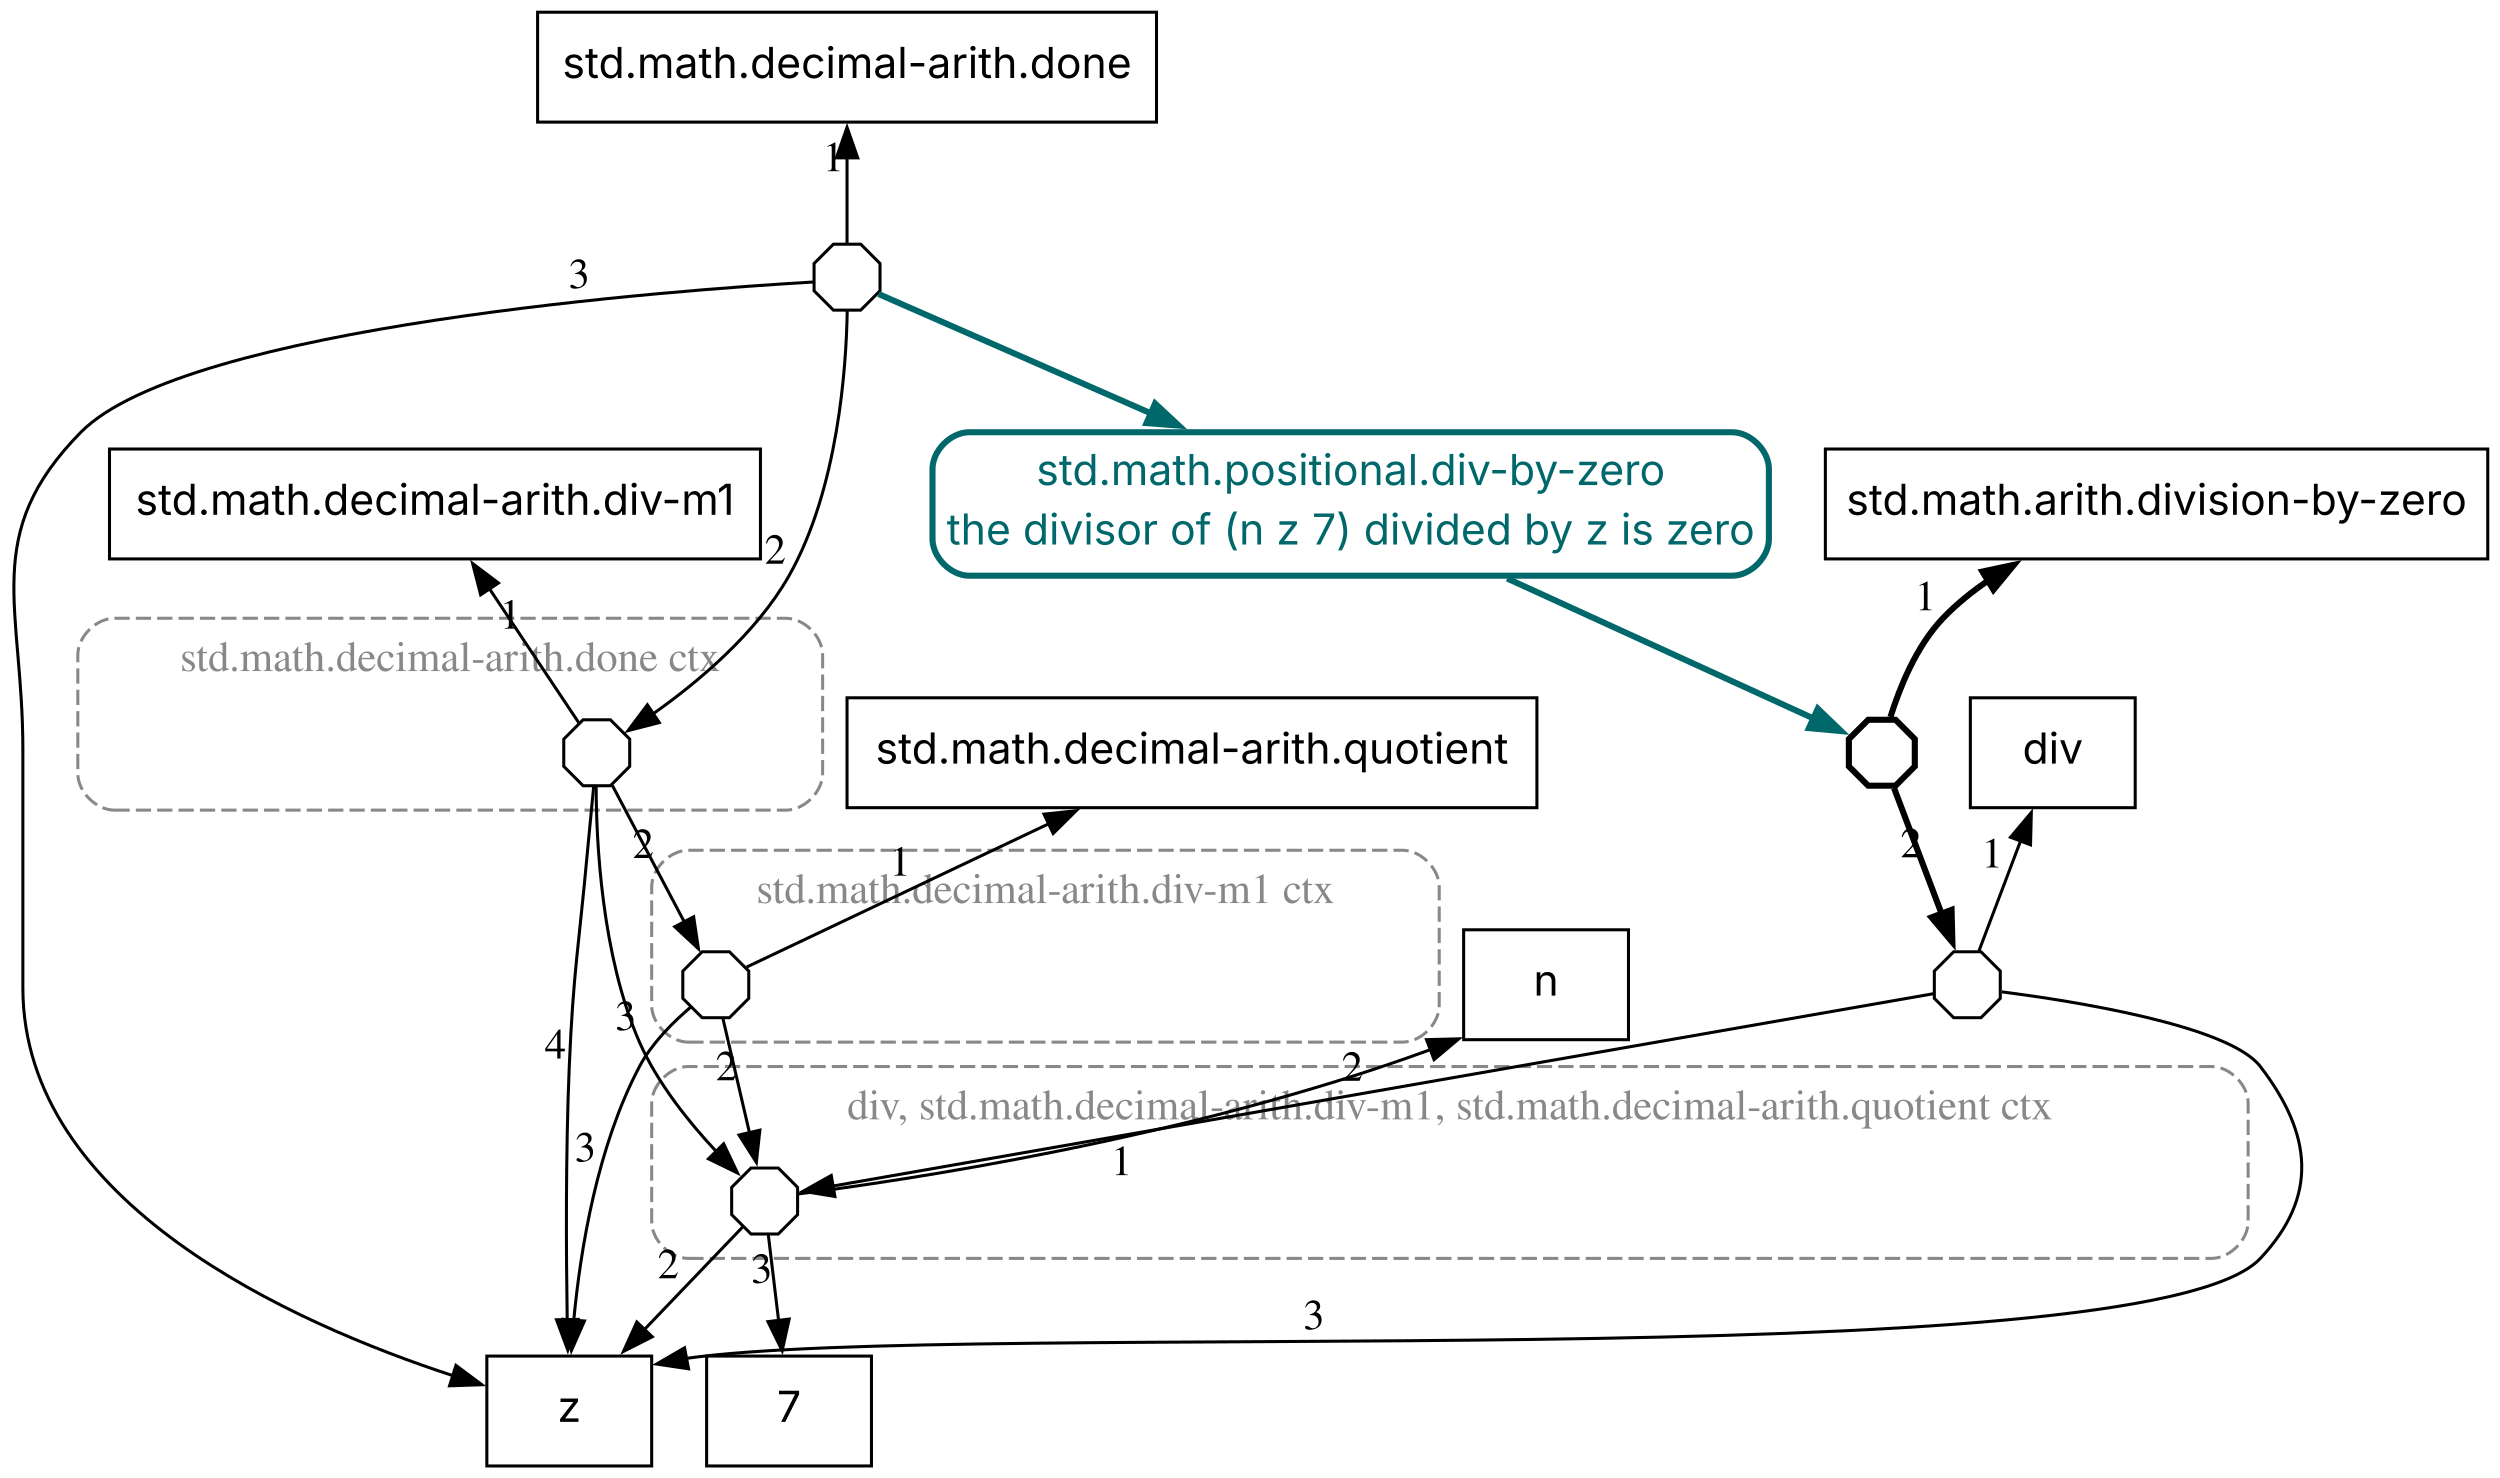
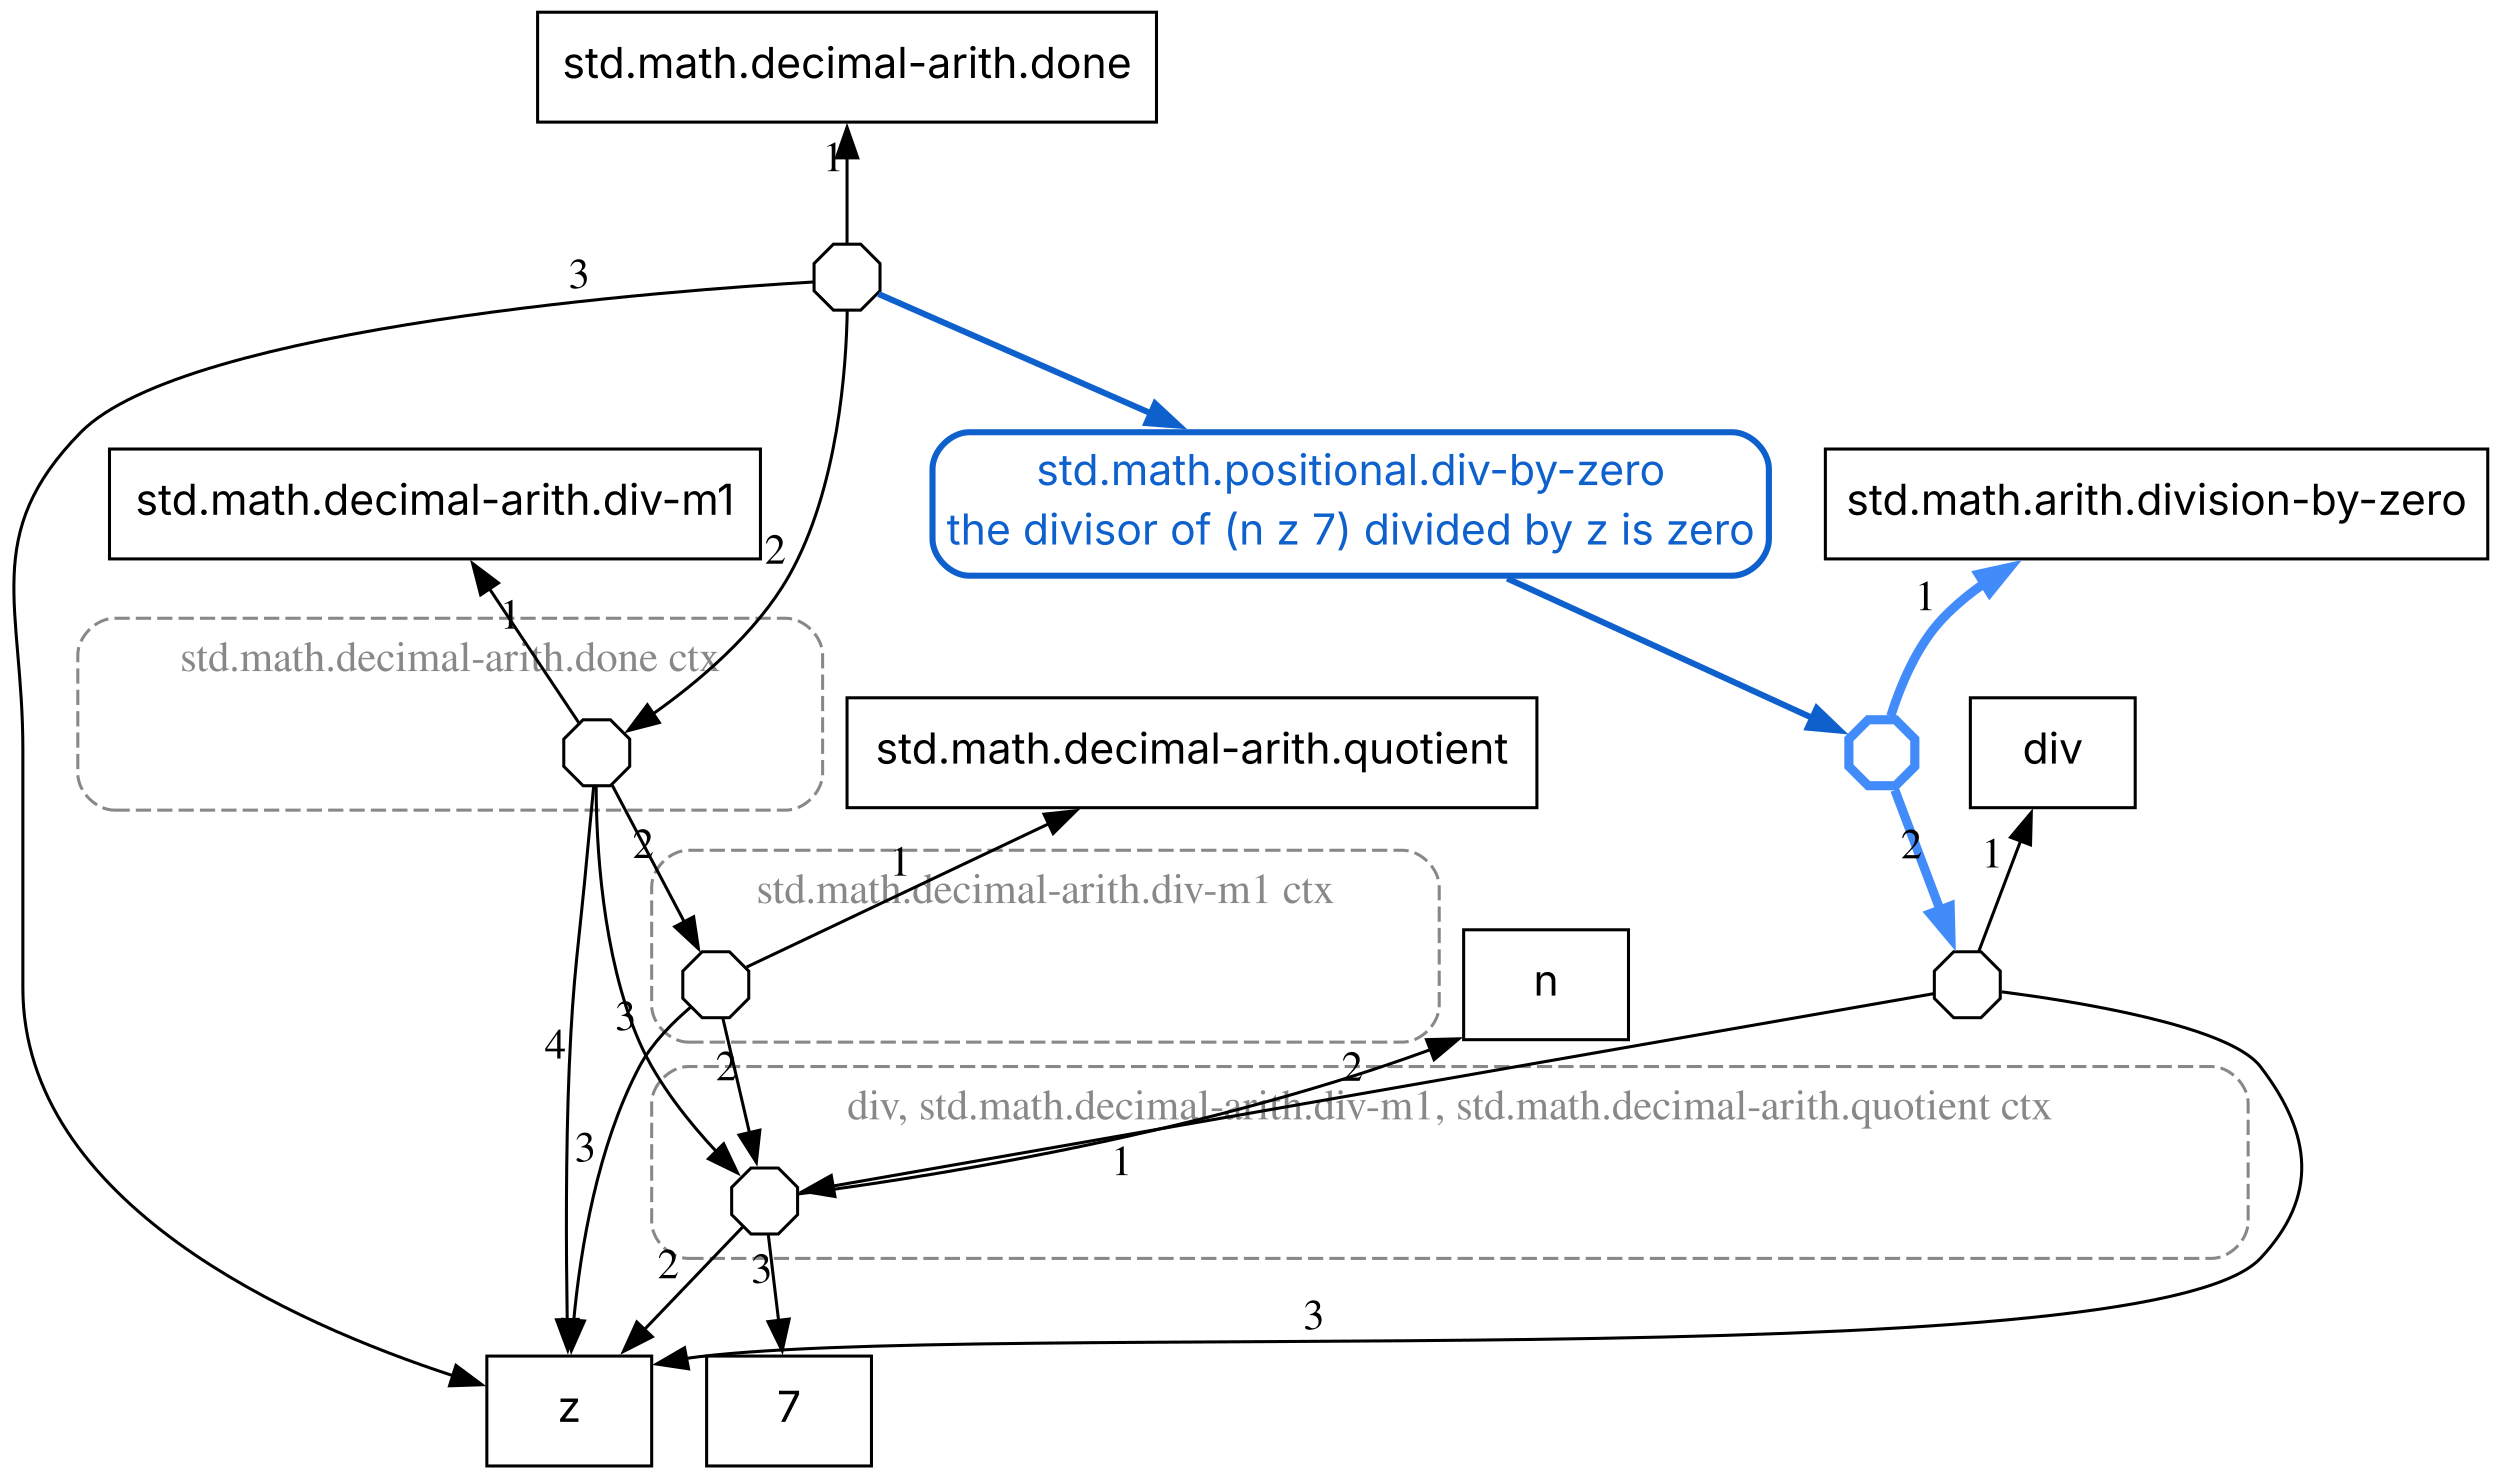
<svg xmlns="http://www.w3.org/2000/svg" width="819pt" height="484pt" viewBox="0.00 0.00 819.00 484.00">
  <g id="graph0" class="graph" transform="scale(1 1) rotate(0) translate(4 480.25)">
    <polygon fill="white" stroke="none" points="-4,4 -4,-480.25 814.99,-480.25 814.99,4 -4,4" />
    <g id="clust1" class="cluster">
      <path fill="none" stroke="#888888" stroke-dasharray="5,2" d="M221.49,-68C221.49,-68 720.49,-68 720.49,-68 726.49,-68 732.49,-74 732.49,-80 732.49,-80 732.49,-118.85 732.49,-118.85 732.49,-124.85 726.49,-130.85 720.49,-130.85 720.49,-130.85 221.49,-130.85 221.49,-130.85 215.49,-130.85 209.49,-124.85 209.49,-118.85 209.49,-118.85 209.49,-80 209.49,-80 209.49,-74 215.49,-68 221.49,-68" />
      <text xml:space="preserve" text-anchor="middle" x="470.99" y="-113.55" font-family="Times,serif" font-size="14.00" fill="#888888">div, std.math.decimal-arith.div-m1, std.math.decimal-arith.quotient ctx</text>
    </g>
    <g id="clust2" class="cluster">
      <path fill="none" stroke="#888888" stroke-dasharray="5,2" d="M221.49,-138.85C221.49,-138.85 455.49,-138.85 455.49,-138.85 461.49,-138.85 467.49,-144.85 467.49,-150.85 467.49,-150.85 467.49,-189.7 467.49,-189.7 467.49,-195.7 461.49,-201.7 455.49,-201.7 455.49,-201.7 221.49,-201.7 221.49,-201.7 215.49,-201.7 209.49,-195.7 209.49,-189.7 209.49,-189.7 209.49,-150.85 209.49,-150.85 209.49,-144.85 215.49,-138.85 221.49,-138.85" />
      <text xml:space="preserve" text-anchor="middle" x="338.49" y="-184.4" font-family="Times,serif" font-size="14.00" fill="#888888">std.math.decimal-arith.div-m1 ctx</text>
    </g>
    <g id="clust3" class="cluster">
      <path fill="none" stroke="#888888" stroke-dasharray="5,2" d="M33.49,-214.85C33.49,-214.85 253.49,-214.85 253.49,-214.85 259.49,-214.85 265.49,-220.85 265.49,-226.85 265.49,-226.85 265.49,-265.7 265.49,-265.7 265.49,-271.7 259.49,-277.7 253.49,-277.7 253.49,-277.7 33.49,-277.7 33.49,-277.7 27.49,-277.7 21.49,-271.7 21.49,-265.7 21.49,-265.7 21.49,-226.85 21.49,-226.85 21.49,-220.85 27.49,-214.85 33.49,-214.85" />
      <text xml:space="preserve" text-anchor="middle" x="143.49" y="-260.4" font-family="Times,serif" font-size="14.00" fill="#888888">std.math.decimal-arith.done ctx</text>
    </g>
    <g id="node1" class="node">
      <polygon fill="none" stroke="black" points="284.29,-384.98 284.29,-393.92 277.97,-400.25 269.02,-400.25 262.69,-393.92 262.69,-384.98 269.02,-378.65 277.97,-378.65 284.29,-384.98" />
    </g>
    <g id="node6" class="node">
      <polygon fill="none" stroke="black" points="202.29,-229.18 202.29,-238.12 195.97,-244.45 187.02,-244.45 180.69,-238.12 180.69,-229.18 187.02,-222.85 195.97,-222.85 202.29,-229.18" />
    </g>
    <g id="edge2" class="edge">
      <path fill="none" stroke="black" d="M273.55,-378.4C273.25,-359.99 270.59,-320.12 254.49,-291.65 243.74,-272.64 224.35,-256.55 209.92,-246.37" />
      <polygon fill="black" stroke="black" points="211.98,-243.54 201.73,-240.88 208.08,-249.35 211.98,-243.54" />
      <text xml:space="preserve" text-anchor="middle" x="249.98" y="-295.57" font-family="Times,serif" font-size="14.00">2</text>
    </g>
    <g id="node7" class="node">
-       <path fill="none" stroke="#00686b" stroke-width="2" d="M563.49,-338.65C563.49,-338.65 313.49,-338.65 313.49,-338.65 307.49,-338.65 301.49,-332.65 301.49,-326.65 301.49,-326.65 301.49,-303.65 301.49,-303.65 301.49,-297.65 307.49,-291.65 313.49,-291.65 313.49,-291.65 563.49,-291.65 563.49,-291.65 569.49,-291.65 575.49,-297.65 575.49,-303.65 575.49,-303.65 575.49,-326.65 575.49,-326.65 575.49,-332.65 569.49,-338.65 563.49,-338.65" />
-       <text xml:space="preserve" text-anchor="middle" x="438.49" y="-321.35" font-family="Inter" font-size="14.00" fill="#00686b">std.math.positional.div-by-zero</text>
-       <text xml:space="preserve" text-anchor="middle" x="438.49" y="-301.85" font-family="Inter" font-size="14.00" fill="#00686b">the divisor of (n z 7) divided by z is zero</text>
+       <path fill="none" stroke="#0e61cc" stroke-width="2" d="M563.49,-338.65C563.49,-338.65 313.49,-338.65 313.49,-338.65 307.49,-338.65 301.49,-332.65 301.49,-326.65 301.49,-326.65 301.49,-303.65 301.49,-303.65 301.49,-297.65 307.49,-291.65 313.49,-291.65 313.49,-291.65 563.49,-291.65 563.49,-291.65 569.49,-291.65 575.49,-297.65 575.49,-303.65 575.49,-303.65 575.49,-326.65 575.49,-326.65 575.49,-332.65 569.49,-338.65 563.49,-338.65" />
+       <text xml:space="preserve" text-anchor="middle" x="438.49" y="-321.35" font-family="Inter" font-size="14.00" fill="#0e61cc">std.math.positional.div-by-zero</text>
+       <text xml:space="preserve" text-anchor="middle" x="438.49" y="-301.85" font-family="Inter" font-size="14.00" fill="#0e61cc">the divisor of (n z 7) divided by z is zero</text>
    </g>
    <g id="edge19" class="edge">
-       <path fill="none" stroke="#00686b" stroke-width="2" d="M283.81,-383.93C301.61,-376.13 339.42,-359.56 373.2,-344.76" />
-       <polygon fill="#00686b" stroke="#00686b" stroke-width="2" points="374.41,-348.05 382.17,-340.83 371.6,-341.64 374.41,-348.05" />
+       <path fill="none" stroke="#0e61cc" stroke-width="2" d="M283.81,-383.93C301.61,-376.13 339.42,-359.56 373.2,-344.76" />
+       <polygon fill="#0e61cc" stroke="#0e61cc" stroke-width="2" points="374.41,-348.05 382.17,-340.83 371.6,-341.64 374.41,-348.05" />
    </g>
    <g id="node9" class="node">
      <polygon fill="none" stroke="black" points="209.49,-36 155.49,-36 155.49,0 209.49,0 209.49,-36" />
      <text xml:space="preserve" text-anchor="middle" x="182.49" y="-14.45" font-family="Inter" font-size="14.00">z</text>
    </g>
    <g id="edge3" class="edge">
      <path fill="none" stroke="black" d="M262.33,-387.86C218.24,-385.27 56.86,-373.55 22.49,-338.65 -10.48,-305.17 3.49,-281.64 3.49,-234.65 3.49,-234.65 3.49,-234.65 3.49,-156.65 3.49,-86.16 91.8,-46.78 144.36,-29.59" />
      <polygon fill="black" stroke="black" points="145.37,-32.94 153.86,-26.61 143.27,-26.26 145.37,-32.94" />
      <text xml:space="preserve" text-anchor="middle" x="185.73" y="-385.87" font-family="Times,serif" font-size="14.00">3</text>
    </g>
    <g id="node2" class="node">
-       <polygon fill="none" stroke="black" stroke-width="2" points="623.29,-229.18 623.29,-238.12 616.97,-244.45 608.02,-244.45 601.69,-238.12 601.69,-229.18 608.02,-222.85 616.97,-222.85 623.29,-229.18" />
+       <polygon fill="none" stroke="#418cfa" stroke-width="3" points="623.29,-229.18 623.29,-238.12 616.97,-244.45 608.02,-244.45 601.69,-238.12 601.69,-229.18 608.02,-222.85 616.97,-222.85 623.29,-229.18" />
    </g>
    <g id="node3" class="node">
      <polygon fill="none" stroke="black" points="651.29,-153.18 651.29,-162.12 644.97,-168.45 636.02,-168.45 629.69,-162.12 629.69,-153.18 636.02,-146.85 644.97,-146.85 651.29,-153.18" />
    </g>
    <g id="edge5" class="edge">
-       <path fill="none" stroke="black" stroke-width="2" d="M616.5,-222.05C620.58,-211.27 627.02,-194.24 632.21,-180.55" />
-       <polygon fill="black" stroke="black" stroke-width="2" points="635.33,-182.18 635.6,-171.59 628.78,-179.7 635.33,-182.18" />
-       <text xml:space="preserve" text-anchor="middle" x="622.06" y="-199.41" font-family="Times,serif" font-size="14.00">2</text>
+       <path fill="none" stroke="#418cfa" stroke-width="3" d="M616.75,-221.41C620.7,-210.95 626.72,-195.04 631.71,-181.86" />
+       <polygon fill="#418cfa" stroke="#418cfa" stroke-width="3" points="634.87,-183.41 635.13,-172.82 628.32,-180.93 634.87,-183.41" />
+       <text xml:space="preserve" text-anchor="middle" x="622.2" y="-199.05" font-family="Times,serif" font-size="14.00">2</text>
    </g>
    <g id="node4" class="node">
      <polygon fill="none" stroke="black" points="257.29,-82.33 257.29,-91.27 250.97,-97.6 242.02,-97.6 235.69,-91.27 235.69,-82.33 242.02,-76 250.97,-76 257.29,-82.33" />
    </g>
    <g id="edge11" class="edge">
      <path fill="none" stroke="black" d="M629.54,-154.74C576.09,-145.4 342.12,-104.51 268.65,-91.67" />
      <polygon fill="black" stroke="black" points="269.52,-88.27 259.07,-90 268.32,-95.17 269.52,-88.27" />
      <text xml:space="preserve" text-anchor="middle" x="439.01" y="-126.18" font-family="Times,serif" font-size="14.00">2</text>
    </g>
    <g id="edge12" class="edge">
      <path fill="none" stroke="black" d="M651.79,-155.32C674.88,-152.35 726.15,-144.34 736.49,-130.85 753.49,-108.68 755.63,-88.35 736.49,-68 698.81,-27.91 312.34,-48.25 220.71,-35.23" />
      <polygon fill="black" stroke="black" points="221.57,-31.83 211.09,-33.39 220.26,-38.71 221.57,-31.83" />
      <text xml:space="preserve" text-anchor="middle" x="426.43" y="-44.8" font-family="Times,serif" font-size="14.00">3</text>
    </g>
    <g id="edge17" class="edge">
      <path fill="none" stroke="black" d="M239.4,-78.4C231.57,-70.23 218.54,-56.63 206.92,-44.5" />
      <polygon fill="black" stroke="black" points="209.68,-42.32 200.24,-37.52 204.63,-47.16 209.68,-42.32" />
      <text xml:space="preserve" text-anchor="middle" x="214.91" y="-61.49" font-family="Times,serif" font-size="14.00">2</text>
    </g>
    <g id="node15" class="node">
      <polygon fill="none" stroke="black" points="281.49,-36 227.49,-36 227.49,0 281.49,0 281.49,-36" />
      <text xml:space="preserve" text-anchor="middle" x="254.49" y="-14.45" font-family="Inter" font-size="14.00">7</text>
    </g>
    <g id="edge18" class="edge">
      <path fill="none" stroke="black" d="M247.71,-75.65C248.61,-68.15 249.88,-57.54 251.08,-47.53" />
      <polygon fill="black" stroke="black" points="254.53,-48.12 252.24,-37.77 247.58,-47.28 254.53,-48.12" />
      <text xml:space="preserve" text-anchor="middle" x="245.56" y="-59.99" font-family="Times,serif" font-size="14.00">3</text>
    </g>
    <g id="node5" class="node">
      <polygon fill="none" stroke="black" points="241.29,-153.18 241.29,-162.12 234.97,-168.45 226.02,-168.45 219.69,-162.12 219.69,-153.18 226.02,-146.85 234.97,-146.85 241.29,-153.18" />
    </g>
    <g id="edge14" class="edge">
      <path fill="none" stroke="black" d="M232.85,-146.49C235.15,-136.63 238.7,-121.35 241.6,-108.86" />
      <polygon fill="black" stroke="black" points="244.93,-110.01 243.78,-99.47 238.11,-108.42 244.93,-110.01" />
      <text xml:space="preserve" text-anchor="middle" x="233.95" y="-126.35" font-family="Times,serif" font-size="14.00">2</text>
    </g>
    <g id="edge15" class="edge">
      <path fill="none" stroke="black" d="M222.26,-150.31C216.67,-145.56 209.57,-138.57 205.49,-130.85 191.69,-104.73 186.16,-71.12 183.95,-47.59" />
      <polygon fill="black" stroke="black" points="187.46,-47.5 183.19,-37.8 180.48,-48.05 187.46,-47.5" />
      <text xml:space="preserve" text-anchor="middle" x="187.75" y="-99.75" font-family="Times,serif" font-size="14.00">3</text>
    </g>
    <g id="edge8" class="edge">
      <path fill="none" stroke="black" d="M191.3,-222.6C191.33,-204.9 193.02,-167.36 205.49,-138.85 211.43,-125.28 221.95,-112.29 230.85,-102.81" />
      <polygon fill="black" stroke="black" points="233.07,-105.54 237.61,-95.97 228.09,-100.62 233.07,-105.54" />
      <text xml:space="preserve" text-anchor="middle" x="201" y="-142.79" font-family="Times,serif" font-size="14.00">3</text>
    </g>
    <g id="edge7" class="edge">
      <path fill="none" stroke="black" d="M196.59,-222.98C202.58,-211.61 212.66,-192.48 220.28,-178.03" />
      <polygon fill="black" stroke="black" points="223.24,-179.91 224.81,-169.43 217.05,-176.65 223.24,-179.91" />
      <text xml:space="preserve" text-anchor="middle" x="206.72" y="-199.17" font-family="Times,serif" font-size="14.00">2</text>
    </g>
    <g id="edge9" class="edge">
      <path fill="none" stroke="black" d="M190.49,-222.62C189.89,-216.56 189.13,-208.69 188.49,-201.7 185.64,-170.23 183.83,-162.42 182.49,-130.85 181.3,-102.69 181.46,-70.52 181.82,-47.92" />
      <polygon fill="black" stroke="black" points="185.32,-48.02 182.01,-37.96 178.32,-47.89 185.32,-48.02" />
      <text xml:space="preserve" text-anchor="middle" x="177.94" y="-133.48" font-family="Times,serif" font-size="14.00">4</text>
    </g>
    <g id="edge20" class="edge">
-       <path fill="none" stroke="#00686b" stroke-width="2" d="M489.76,-290.73C523.07,-275.51 564.84,-256.42 590.05,-244.9" />
-       <polygon fill="#00686b" stroke="#00686b" stroke-width="2" points="591.51,-248.09 599.15,-240.75 588.6,-241.72 591.51,-248.09" />
+       <path fill="none" stroke="#0e61cc" stroke-width="2" d="M489.76,-290.73C523.05,-275.52 564.79,-256.44 590.02,-244.92" />
+       <polygon fill="#0e61cc" stroke="#0e61cc" stroke-width="2" points="591.17,-248.24 598.81,-240.9 588.26,-241.87 591.17,-248.24" />
    </g>
    <g id="node8" class="node">
      <polygon fill="none" stroke="black" points="374.87,-476.25 172.12,-476.25 172.12,-440.25 374.87,-440.25 374.87,-476.25" />
      <text xml:space="preserve" text-anchor="middle" x="273.49" y="-454.7" font-family="Inter" font-size="14.00">std.math.decimal-arith.done</text>
    </g>
    <g id="edge1" class="edge">
      <path fill="none" stroke="black" d="M273.49,-428.75C273.49,-418.7 273.49,-408.05 273.49,-400.53" />
      <polygon fill="black" stroke="black" points="269.99,-428.53 273.49,-438.53 276.99,-428.53 269.99,-428.53" />
      <text xml:space="preserve" text-anchor="middle" x="268.99" y="-424.16" font-family="Times,serif" font-size="14.00">1</text>
    </g>
    <g id="node10" class="node">
      <polygon fill="none" stroke="black" points="810.99,-333.15 593.99,-333.15 593.99,-297.15 810.99,-297.15 810.99,-333.15" />
      <text xml:space="preserve" text-anchor="middle" x="702.49" y="-311.6" font-family="Inter" font-size="14.00">std.math.arith.division-by-zero</text>
    </g>
    <g id="edge4" class="edge">
-       <path fill="none" stroke="black" stroke-width="2" d="M647.57,-290.22C642.1,-286.52 636.94,-282.35 632.49,-277.7 623.72,-268.53 618.27,-254.81 615.31,-245.34" />
-       <polygon fill="black" stroke="black" stroke-width="2" points="645.43,-293.01 655.79,-295.22 649.06,-287.03 645.43,-293.01" />
-       <text xml:space="preserve" text-anchor="middle" x="626.78" y="-280.33" font-family="Times,serif" font-size="14.00">1</text>
+       <path fill="none" stroke="#418cfa" stroke-width="3" d="M646.32,-289.36C641.31,-285.87 636.59,-281.99 632.49,-277.7 623.84,-268.64 618.41,-255.17 615.43,-245.71" />
+       <polygon fill="#418cfa" stroke="#418cfa" stroke-width="3" points="644.16,-292.14 654.51,-294.41 647.83,-286.18 644.16,-292.14" />
+       <text xml:space="preserve" text-anchor="middle" x="626.8" y="-280.35" font-family="Times,serif" font-size="14.00">1</text>
    </g>
    <g id="node11" class="node">
      <polygon fill="none" stroke="black" points="245.12,-333.15 31.87,-333.15 31.87,-297.15 245.12,-297.15 245.12,-333.15" />
      <text xml:space="preserve" text-anchor="middle" x="138.49" y="-311.6" font-family="Inter" font-size="14.00">std.math.decimal-arith.div-m1</text>
    </g>
    <g id="edge6" class="edge">
      <path fill="none" stroke="black" d="M156.32,-287.41C166.48,-272.16 178.56,-254.05 185.59,-243.5" />
      <polygon fill="black" stroke="black" points="153.47,-285.38 150.83,-295.64 159.29,-289.26 153.47,-285.38" />
      <text xml:space="preserve" text-anchor="middle" x="163.2" y="-274.29" font-family="Times,serif" font-size="14.00">1</text>
    </g>
    <g id="node12" class="node">
      <polygon fill="none" stroke="black" points="695.49,-251.65 641.49,-251.65 641.49,-215.65 695.49,-215.65 695.49,-251.65" />
      <text xml:space="preserve" text-anchor="middle" x="668.49" y="-230.1" font-family="Inter" font-size="14.00">div</text>
    </g>
    <g id="edge10" class="edge">
      <path fill="none" stroke="black" d="M657.99,-204.89C653.19,-192.2 647.8,-177.95 644.28,-168.67" />
      <polygon fill="black" stroke="black" points="654.65,-205.96 661.46,-214.07 661.2,-203.48 654.65,-205.96" />
      <text xml:space="preserve" text-anchor="middle" x="648.66" y="-196.08" font-family="Times,serif" font-size="14.00">1</text>
    </g>
    <g id="node13" class="node">
      <polygon fill="none" stroke="black" points="499.49,-251.65 273.49,-251.65 273.49,-215.65 499.49,-215.65 499.49,-251.65" />
      <text xml:space="preserve" text-anchor="middle" x="386.49" y="-230.1" font-family="Inter" font-size="14.00">std.math.decimal-arith.quotient</text>
    </g>
    <g id="edge13" class="edge">
      <path fill="none" stroke="black" d="M339.95,-210.57C305.17,-194.07 260.37,-172.82 240.61,-163.45" />
      <polygon fill="black" stroke="black" points="338.02,-213.53 348.55,-214.65 341.02,-207.2 338.02,-213.53" />
      <text xml:space="preserve" text-anchor="middle" x="290.88" y="-193.38" font-family="Times,serif" font-size="14.00">1</text>
    </g>
    <g id="node14" class="node">
      <polygon fill="none" stroke="black" points="529.49,-175.65 475.49,-175.65 475.49,-139.65 529.49,-139.65 529.49,-175.65" />
      <text xml:space="preserve" text-anchor="middle" x="502.49" y="-154.1" font-family="Inter" font-size="14.00">n</text>
    </g>
    <g id="edge16" class="edge">
      <path fill="none" stroke="black" d="M464.59,-136.39C384.14,-106.87 289.53,-93.18 257.61,-89.13" />
      <polygon fill="black" stroke="black" points="463.32,-139.66 473.91,-139.93 465.8,-133.11 463.32,-139.66" />
      <text xml:space="preserve" text-anchor="middle" x="363.44" y="-95.27" font-family="Times,serif" font-size="14.00">1</text>
    </g>
  </g>
</svg>
